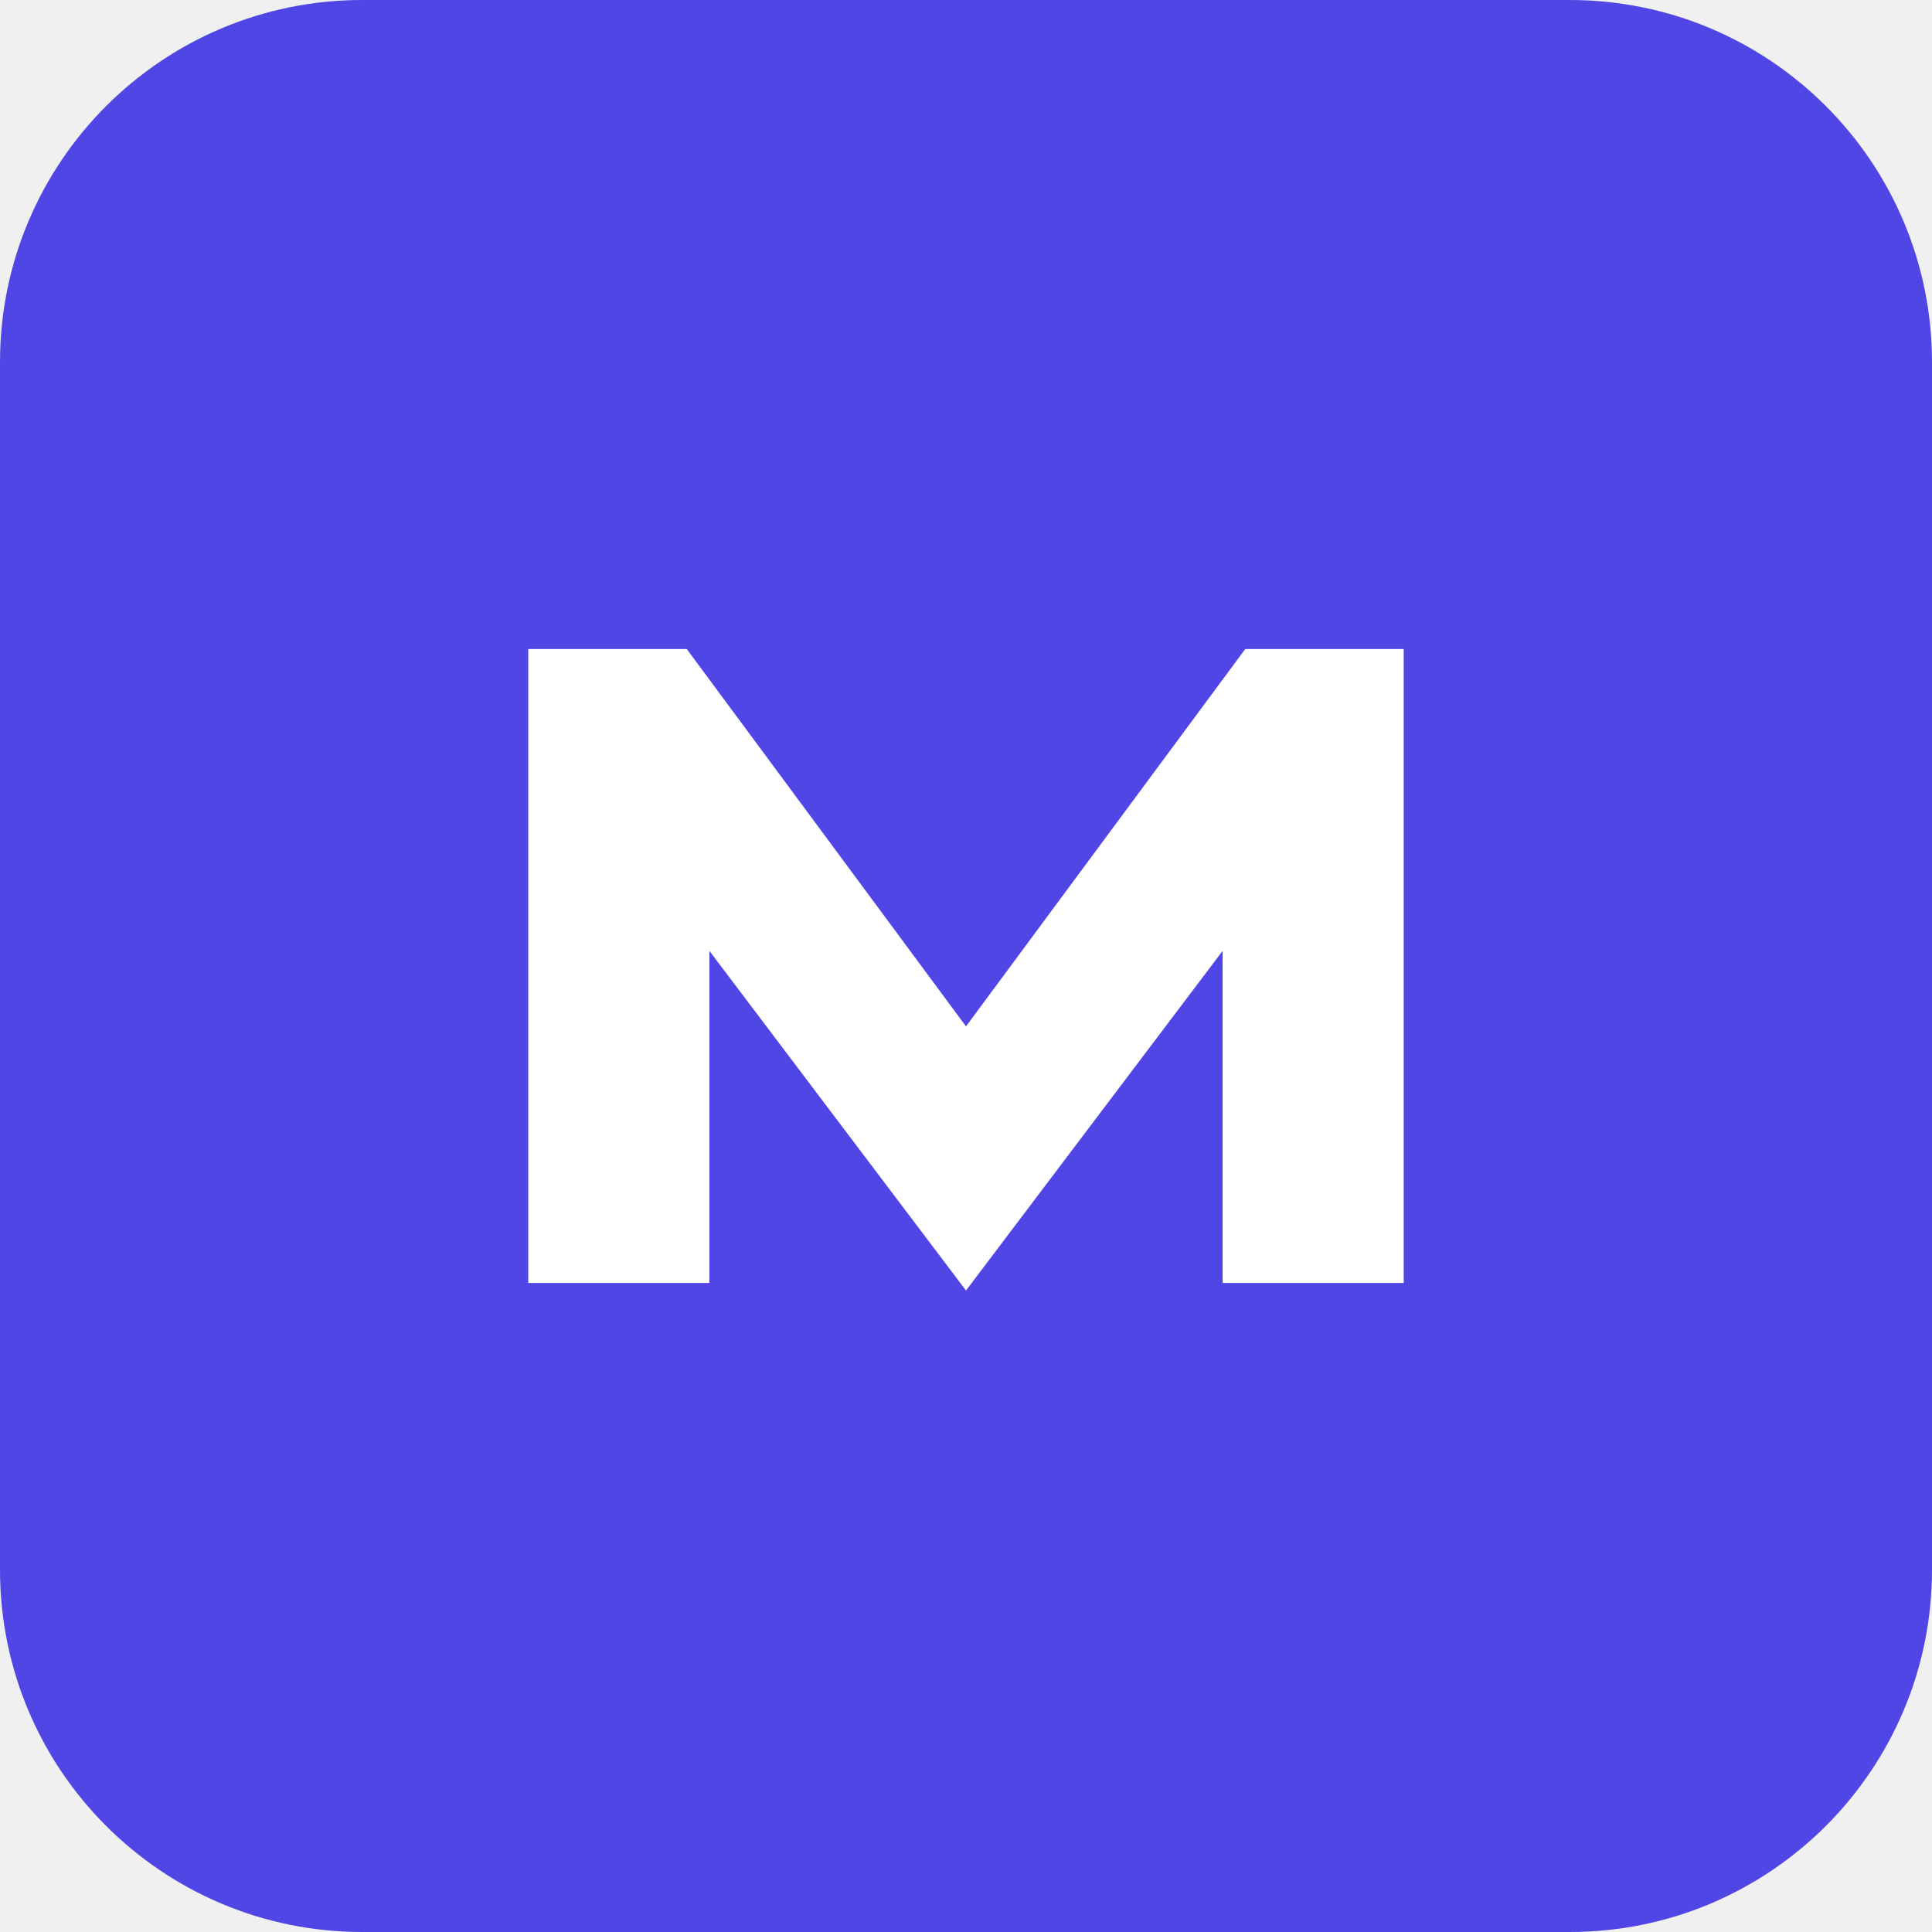
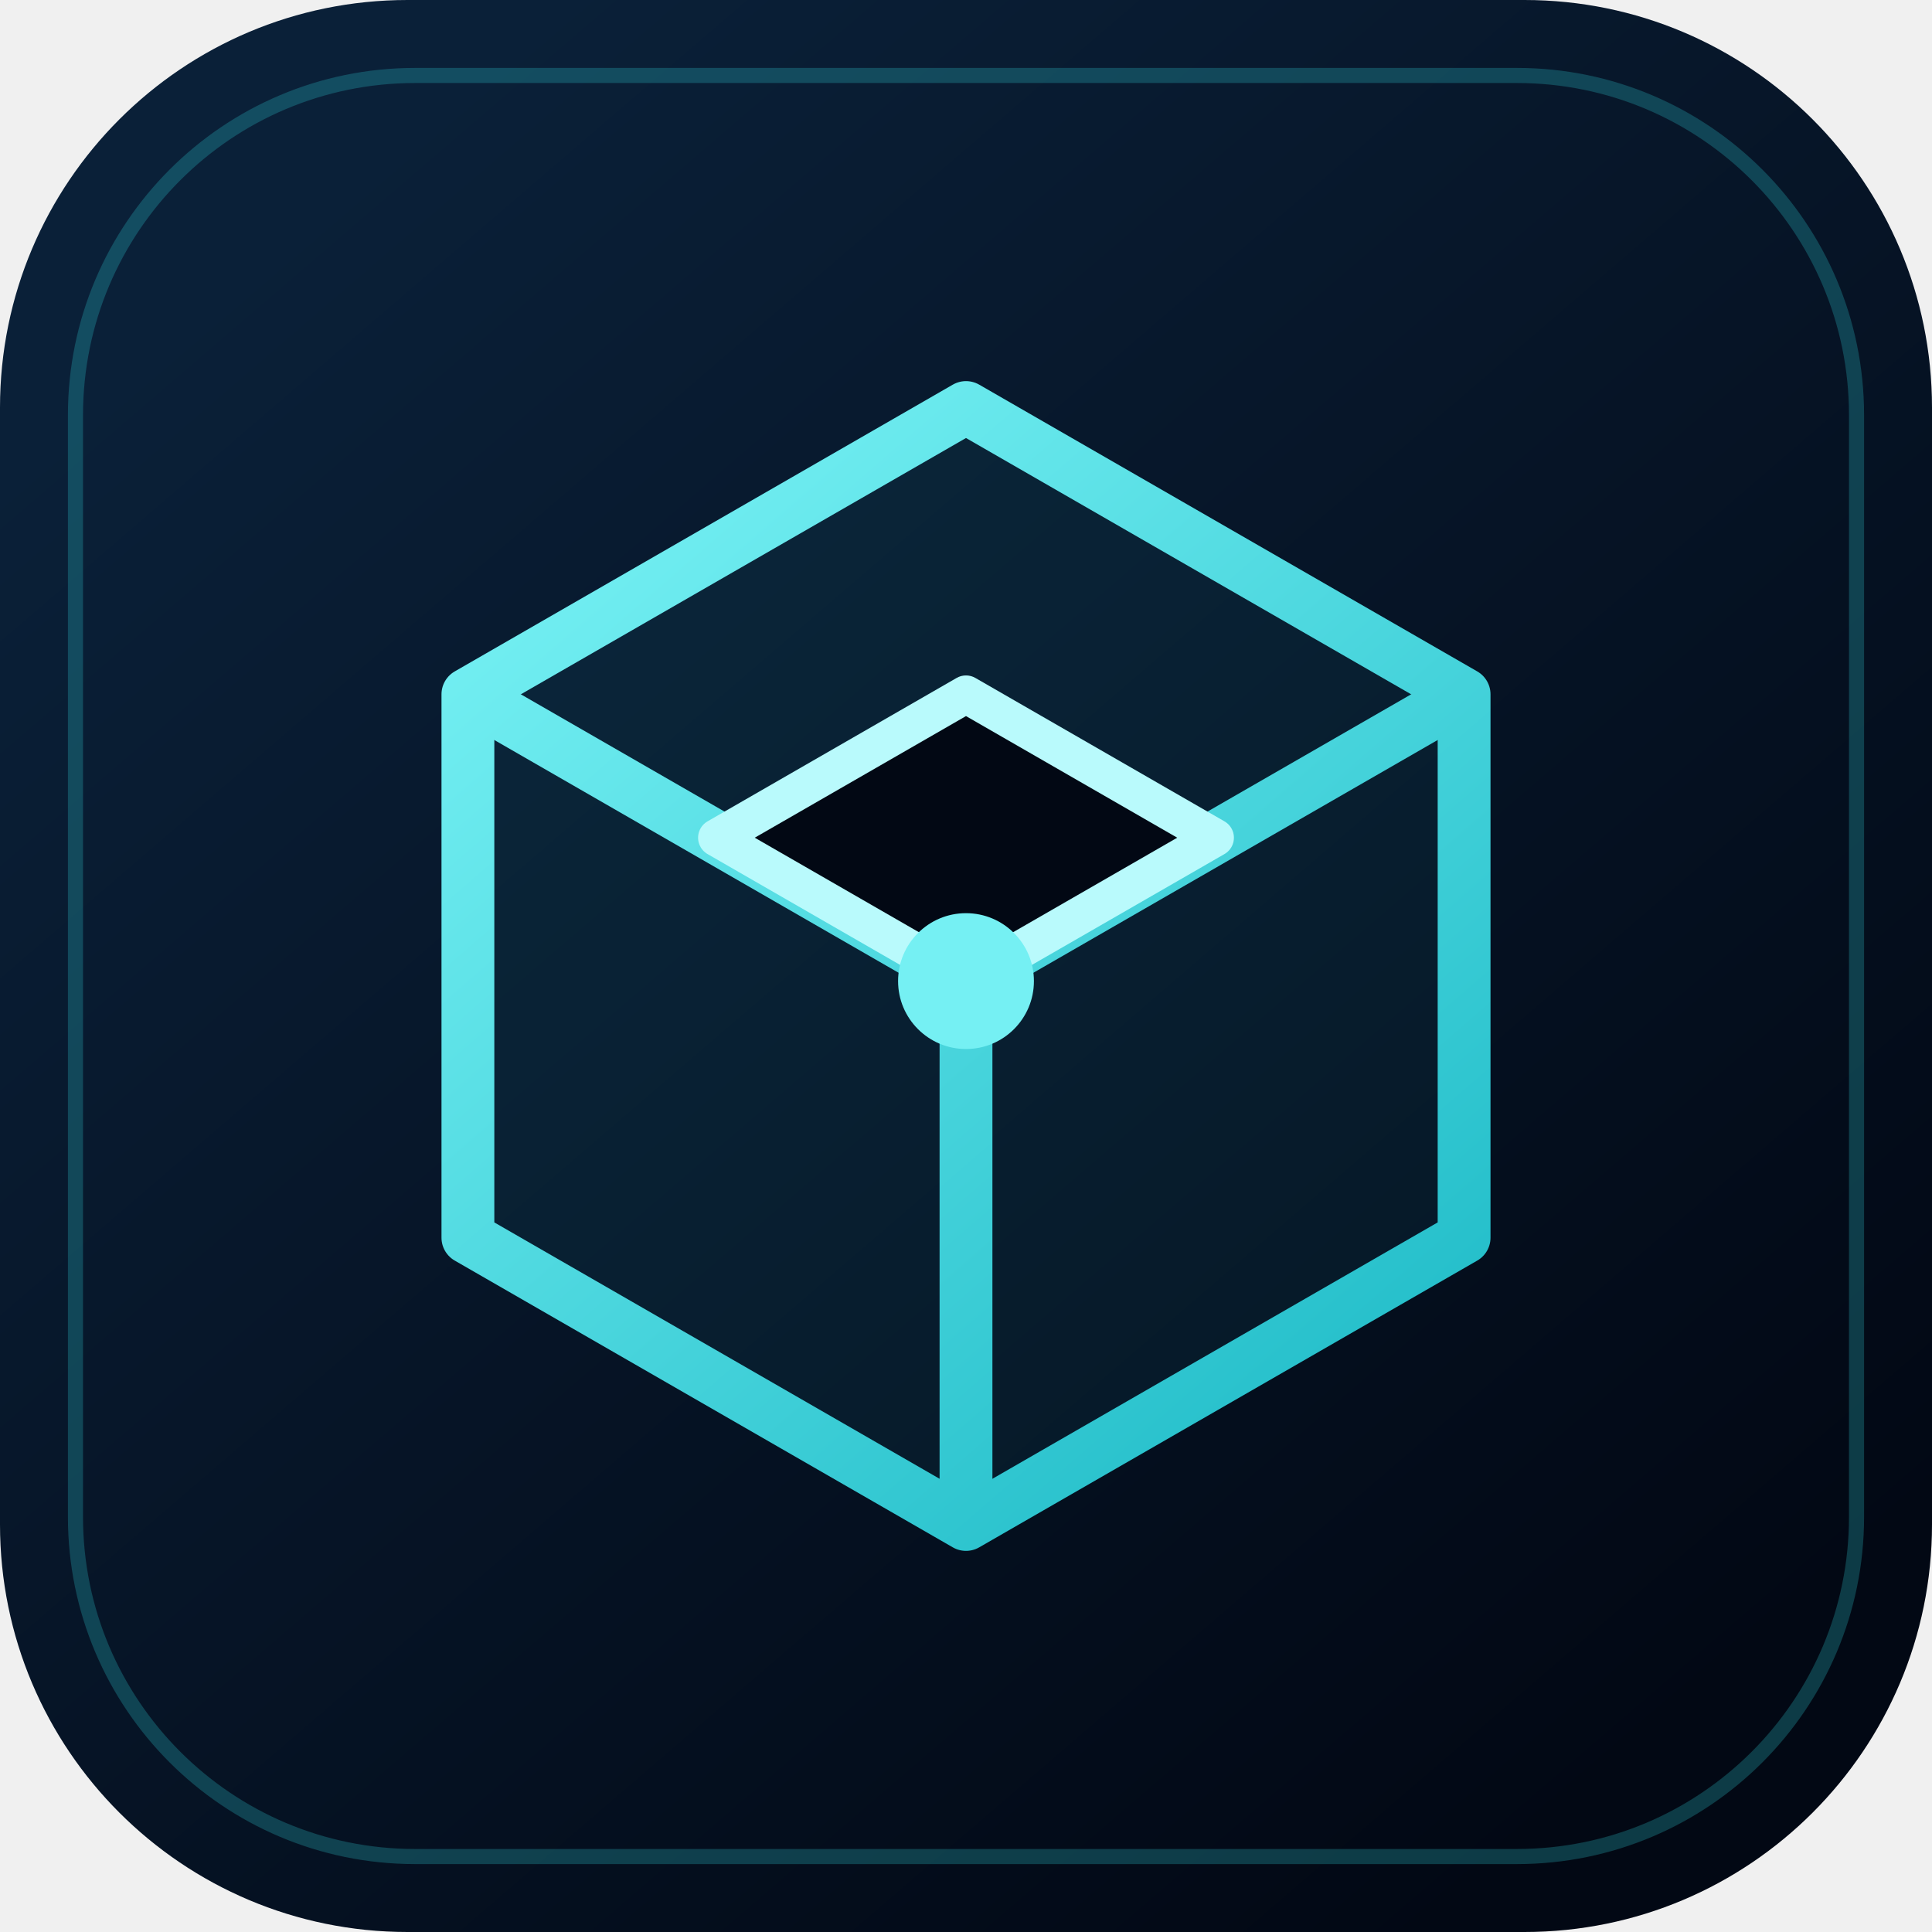
<svg xmlns="http://www.w3.org/2000/svg" width="512" height="512" viewBox="0 0 512 512">
-   <rect width="512" height="512" rx="96" fill="#4f46e5" />
-   <path d="M140 340V172h42l74 100 74-100h42v168h-48V252l-68 90-68-90v88z" fill="white" />
+   <defs>
+     <linearGradient id="bg" x1="82" y1="55" x2="435" y2="466" gradientUnits="userSpaceOnUse">
+       <stop stop-color="#0A2038" />
+       <stop offset="1" stop-color="#020814" />
+     </linearGradient>
+     <linearGradient id="line" x1="150" y1="130" x2="371" y2="385" gradientUnits="userSpaceOnUse">
+       <stop stop-color="#75F0F3" />
+       <stop offset="1" stop-color="#20BCC8" />
+     </linearGradient>
+   </defs>
+   <rect width="512" height="512" rx="108" fill="url(#bg)" />
+   <rect x="20" y="20" width="472" height="472" rx="90" fill="none" stroke="#30D6DF" stroke-opacity=".25" stroke-width="4" />
+   <path d="m256 108 132 76v144l-132 76-132-76V184l132-76Z" fill="#30D6DF" fill-opacity=".06" stroke="url(#line)" stroke-width="14" stroke-linejoin="round" />
+   <path d="m124 184 132 76 132-76M256 260v144" fill="none" stroke="url(#line)" stroke-width="14" stroke-linejoin="round" />
+   <path d="m190 222 66-38 66 38-66 38-66-38Z" fill="#020814" stroke="#B9FAFC" stroke-width="10" stroke-linejoin="round" />
+   <circle cx="256" cy="260" r="18" fill="#75F0F3" />
</svg>
